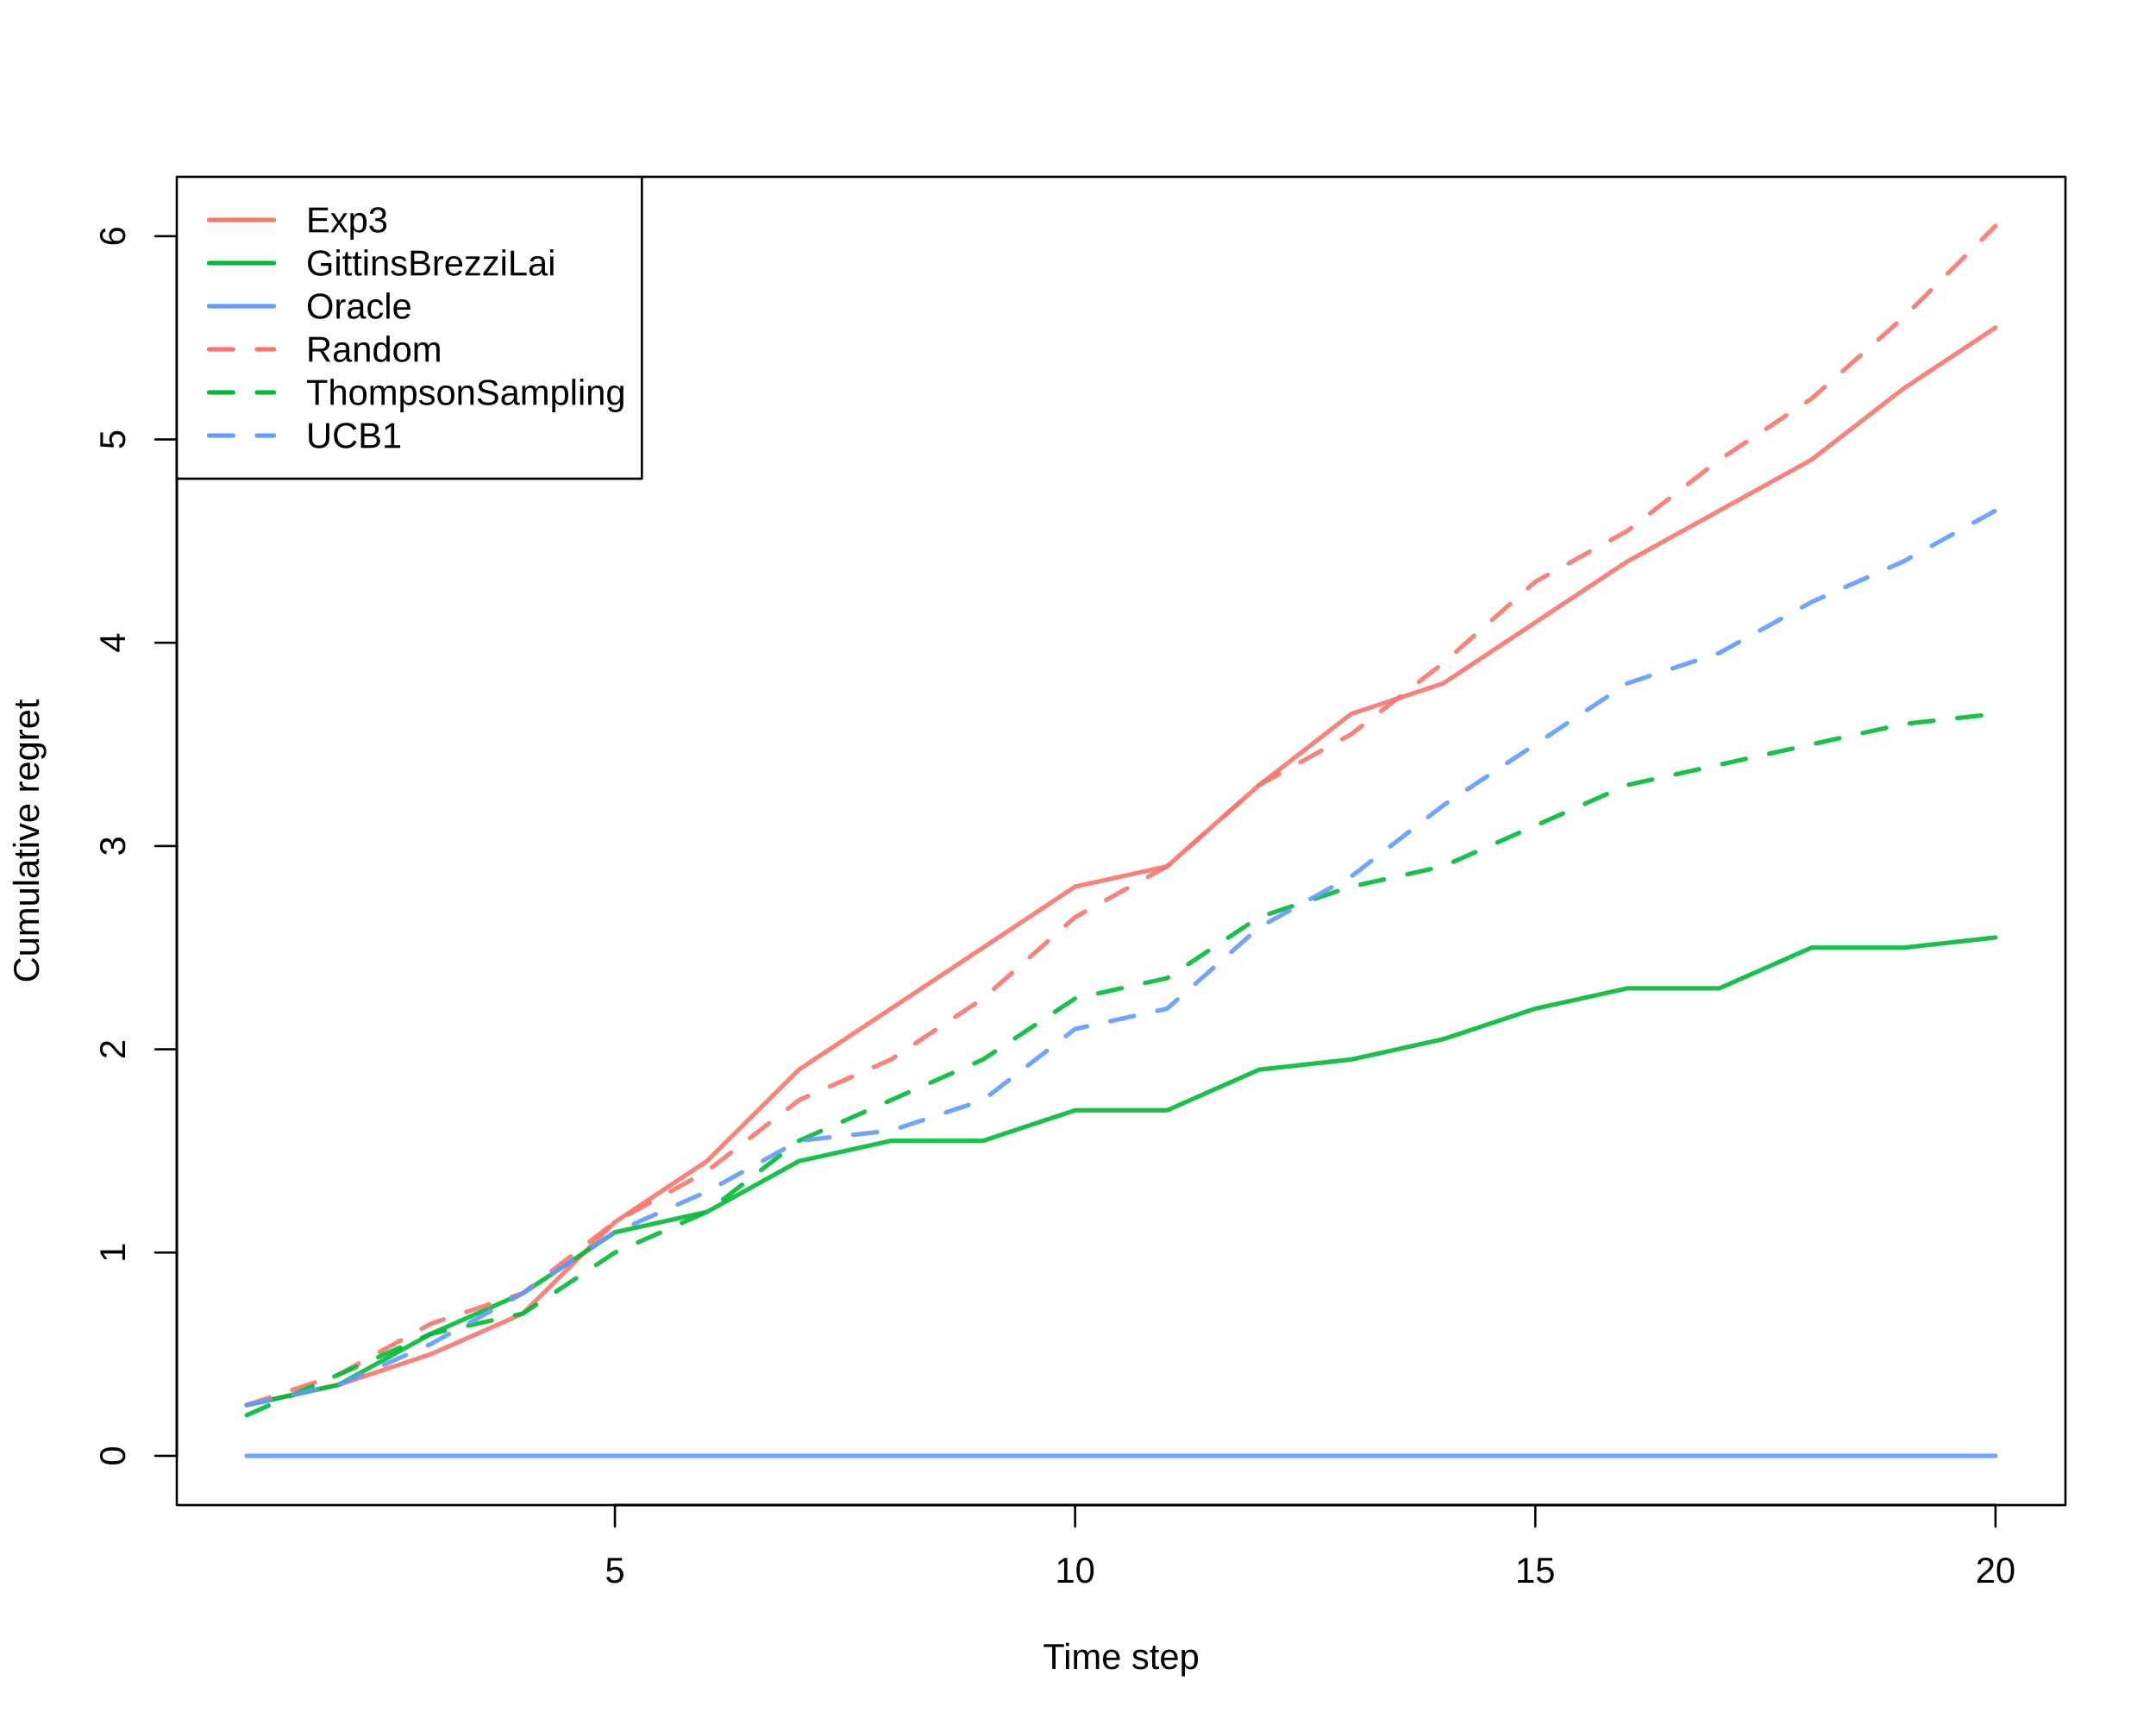
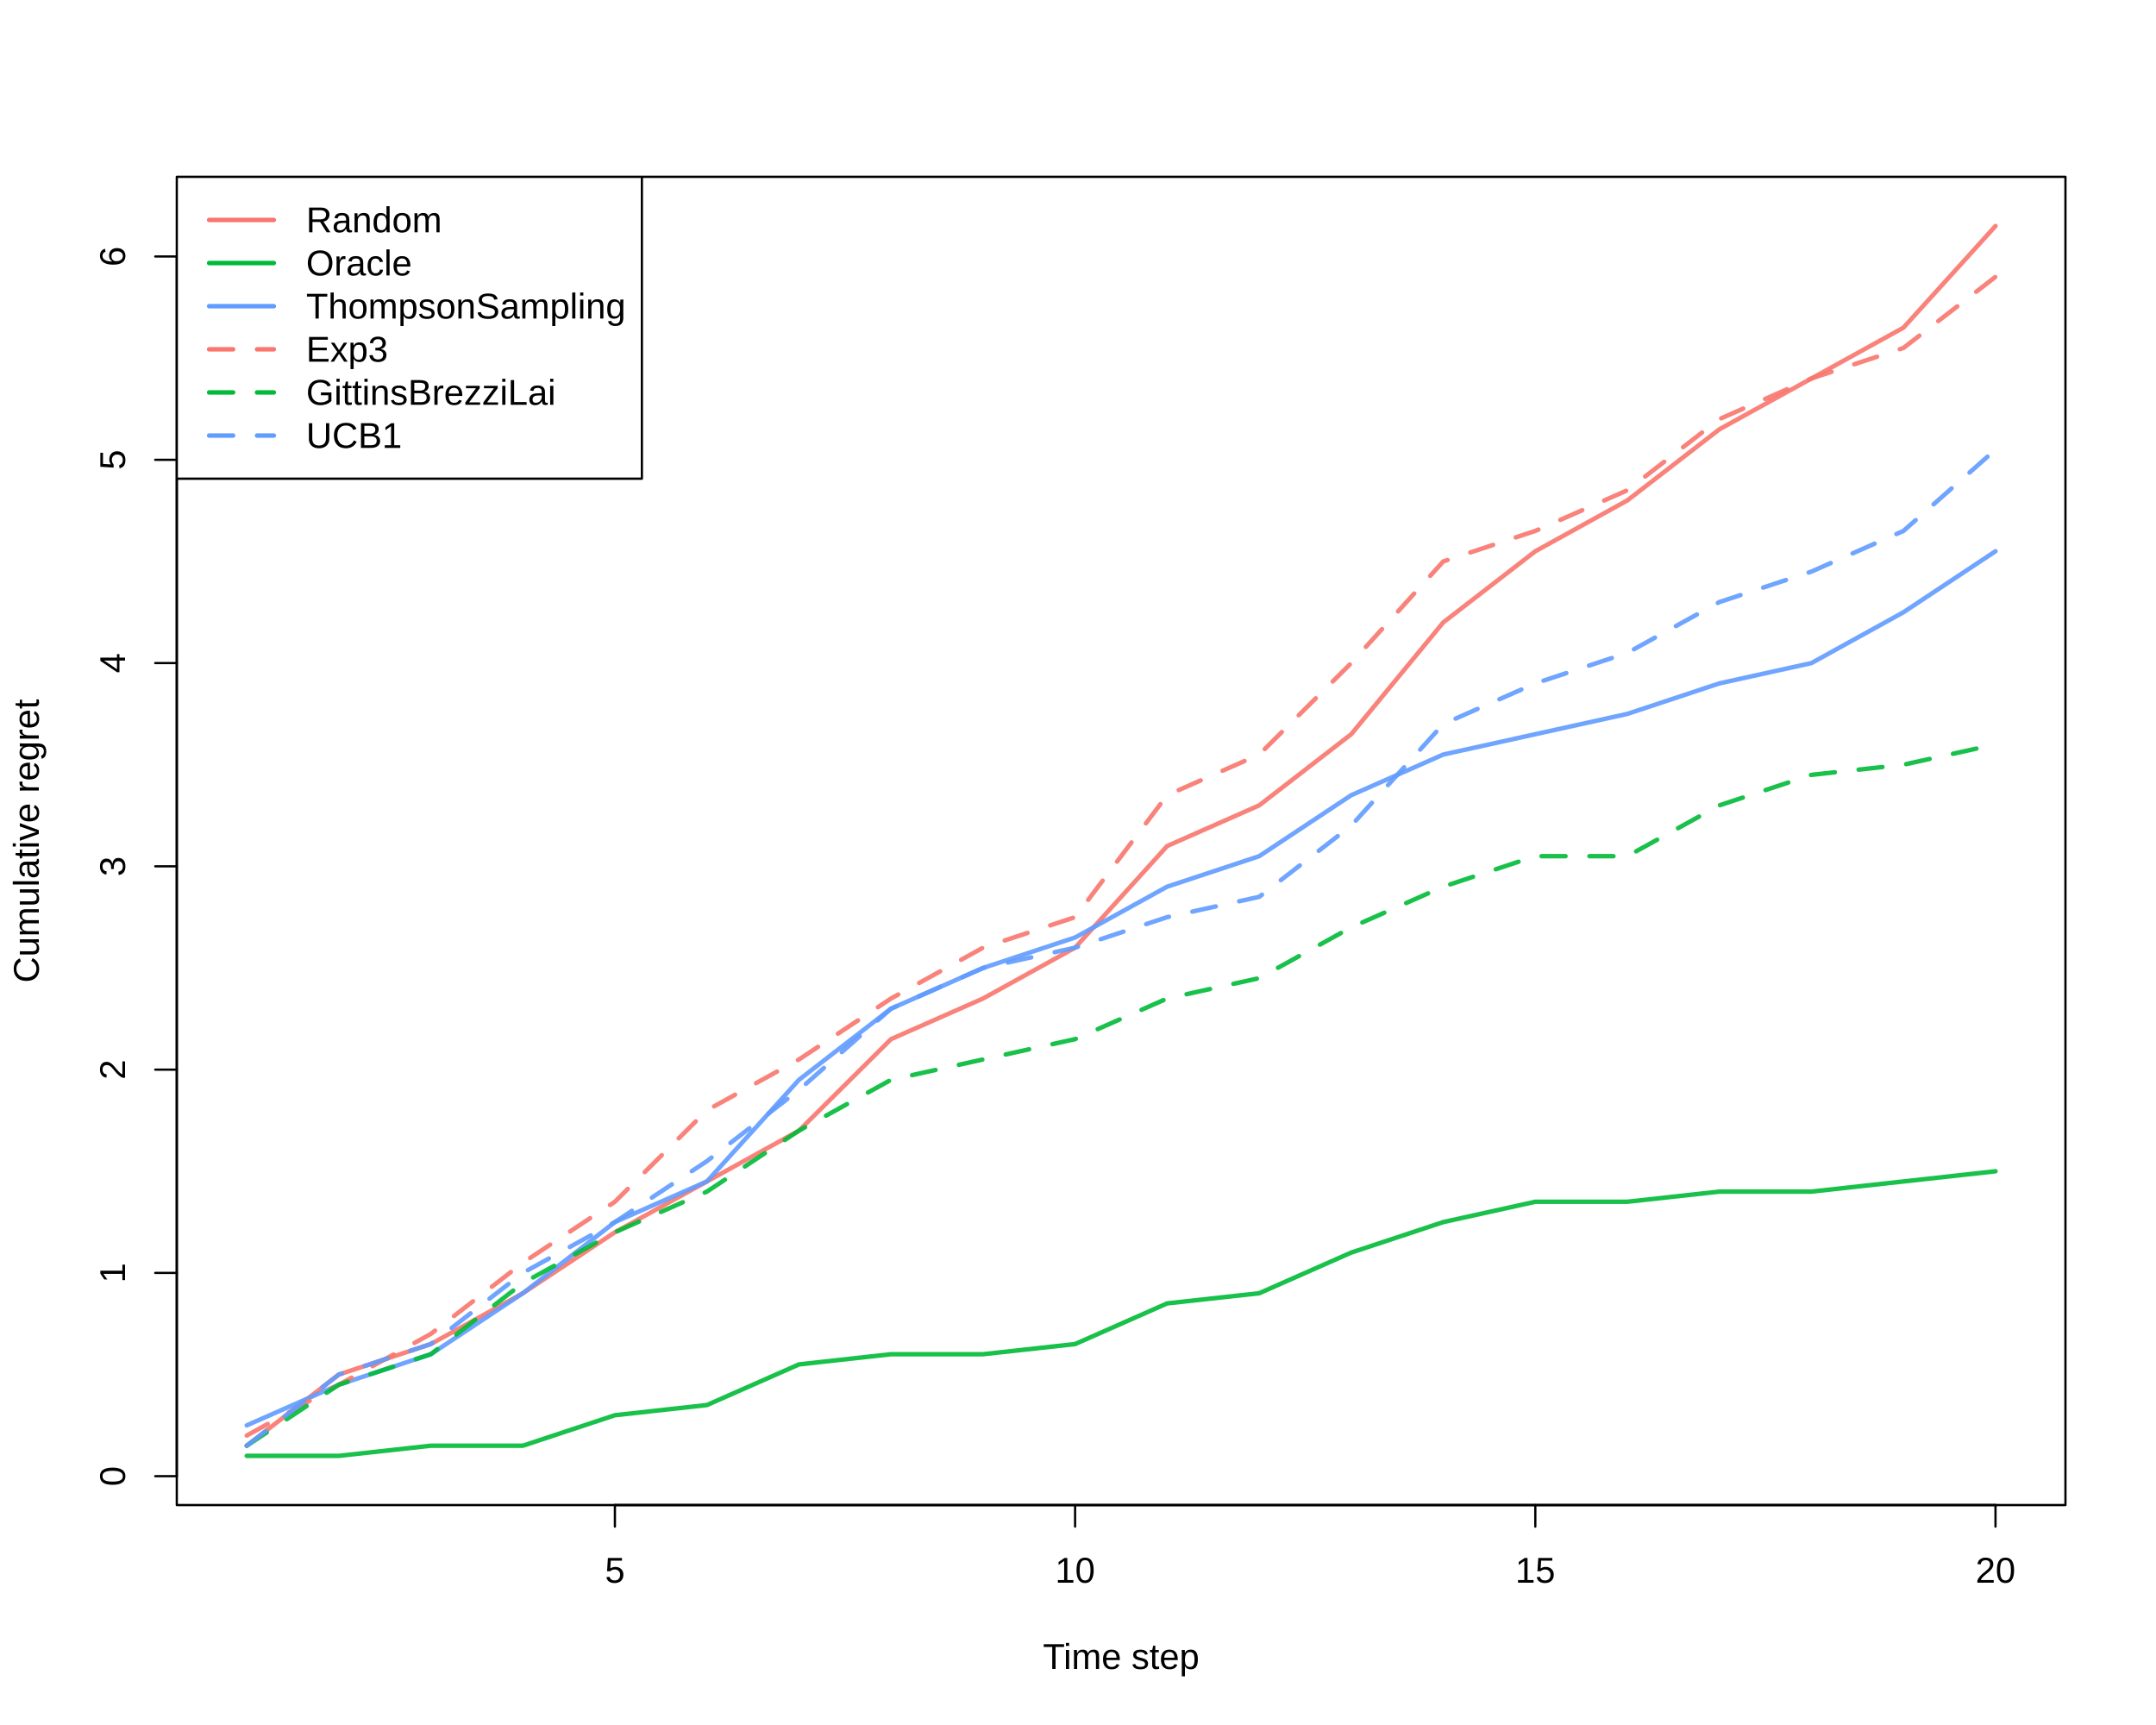
<svg xmlns="http://www.w3.org/2000/svg" viewBox="0 0 720.00 576.00">
  <defs>
    <style type="text/css">
    line, polyline, polygon, path, rect, circle {
      fill: none;
      stroke: #000000;
      stroke-linecap: round;
      stroke-linejoin: round;
      stroke-miterlimit: 10.00;
    }
  </style>
  </defs>
  <rect width="100%" height="100%" style="stroke: none; fill: #FFFFFF;" />
  <defs>
    <clipPath id="cpNTkuMDR8Njg5Ljc2fDUwMi41Nnw1OS4wNA==">
      <rect x="59.04" y="59.04" width="630.72" height="443.52" />
    </clipPath>
  </defs>
-   <polyline points="82.40,469.16 113.14,462.38 143.87,452.19 174.61,438.62 205.35,408.07 236.08,387.71 266.82,357.16 297.56,336.80 328.29,316.44 359.03,296.07 389.77,289.28 420.51,262.13 451.24,238.38 481.98,228.19 512.72,207.83 543.45,187.47 574.19,170.50 604.93,153.53 635.66,129.77 666.40,109.41 " style="stroke-width: 1.50; stroke: #F8766D; stroke-opacity: 0.90;" clip-path="url(#cpNTkuMDR8Njg5Ljc2fDUwMi41Nnw1OS4wNA==)" />
-   <polyline points="82.40,469.16 113.14,462.38 143.87,445.41 174.61,431.83 205.35,411.47 236.08,404.68 266.82,387.71 297.56,380.92 328.29,380.92 359.03,370.74 389.77,370.74 420.51,357.16 451.24,353.77 481.98,346.98 512.72,336.80 543.45,330.01 574.19,330.01 604.93,316.44 635.66,316.44 666.40,313.04 " style="stroke-width: 1.50; stroke: #00BA38; stroke-opacity: 0.90;" clip-path="url(#cpNTkuMDR8Njg5Ljc2fDUwMi41Nnw1OS4wNA==)" />
-   <polyline points="82.40,486.13 113.14,486.13 143.87,486.13 174.61,486.13 205.35,486.13 236.08,486.13 266.82,486.13 297.56,486.13 328.29,486.13 359.03,486.13 389.77,486.13 420.51,486.13 451.24,486.13 481.98,486.13 512.72,486.13 543.45,486.13 574.19,486.13 604.93,486.13 635.66,486.13 666.40,486.13 " style="stroke-width: 1.50; stroke: #619CFF; stroke-opacity: 0.90;" clip-path="url(#cpNTkuMDR8Njg5Ljc2fDUwMi41Nnw1OS4wNA==)" />
-   <polyline points="82.40,469.16 113.14,458.98 143.87,442.01 174.61,431.83 205.35,408.07 236.08,391.10 266.82,367.35 297.56,353.77 328.29,333.41 359.03,306.25 389.77,289.28 420.51,262.13 451.24,245.16 481.98,221.41 512.72,194.25 543.45,177.28 574.19,153.53 604.93,133.16 635.66,106.01 666.40,75.47 " style="stroke-width: 1.50; stroke: #F8766D; stroke-opacity: 0.90; stroke-dasharray: 8.00,8.00;" clip-path="url(#cpNTkuMDR8Njg5Ljc2fDUwMi41Nnw1OS4wNA==)" />
-   <polyline points="82.40,472.56 113.14,458.98 143.87,445.41 174.61,438.62 205.35,418.25 236.08,404.68 266.82,380.92 297.56,367.35 328.29,353.77 359.03,333.41 389.77,326.62 420.51,306.25 451.24,296.07 481.98,289.28 512.72,275.71 543.45,262.13 574.19,255.35 604.93,248.56 635.66,241.77 666.40,238.38 " style="stroke-width: 1.50; stroke: #00BA38; stroke-opacity: 0.90; stroke-dasharray: 8.00,8.00;" clip-path="url(#cpNTkuMDR8Njg5Ljc2fDUwMi41Nnw1OS4wNA==)" />
-   <polyline points="82.40,469.16 113.14,462.38 143.87,448.80 174.61,431.83 205.35,411.47 236.08,397.89 266.82,380.92 297.56,377.53 328.29,367.35 359.03,343.59 389.77,336.80 420.51,309.65 451.24,292.68 481.98,268.92 512.72,248.56 543.45,228.19 574.19,218.01 604.93,201.04 635.66,187.47 666.40,170.50 " style="stroke-width: 1.50; stroke: #619CFF; stroke-opacity: 0.90; stroke-dasharray: 8.00,8.00;" clip-path="url(#cpNTkuMDR8Njg5Ljc2fDUwMi41Nnw1OS4wNA==)" />
+   <polyline points="82.40,482.74 113.14,458.98 143.87,448.80 174.61,431.83 205.35,411.47 236.08,394.50 266.82,377.53 297.56,346.98 328.29,333.41 359.03,316.44 389.77,282.50 420.51,268.92 451.24,245.16 481.98,207.83 512.72,184.07 543.45,167.10 574.19,143.35 604.93,126.38 635.66,109.41 666.40,75.47 " style="stroke-width: 1.50; stroke: #F8766D; stroke-opacity: 0.90;" clip-path="url(#cpNTkuMDR8Njg5Ljc2fDUwMi41Nnw1OS4wNA==)" />
+   <polyline points="82.40,486.13 113.14,486.13 143.87,482.74 174.61,482.74 205.35,472.56 236.08,469.16 266.82,455.59 297.56,452.19 328.29,452.19 359.03,448.80 389.77,435.22 420.51,431.83 451.24,418.25 481.98,408.07 512.72,401.28 543.45,401.28 574.19,397.89 604.93,397.89 635.66,394.50 666.40,391.10 " style="stroke-width: 1.50; stroke: #00BA38; stroke-opacity: 0.90;" clip-path="url(#cpNTkuMDR8Njg5Ljc2fDUwMi41Nnw1OS4wNA==)" />
+   <polyline points="82.40,475.95 113.14,462.38 143.87,452.19 174.61,431.83 205.35,408.07 236.08,394.50 266.82,360.56 297.56,336.80 328.29,323.22 359.03,313.04 389.77,296.07 420.51,285.89 451.24,265.53 481.98,251.95 512.72,245.16 543.45,238.38 574.19,228.19 604.93,221.41 635.66,204.44 666.40,184.07 " style="stroke-width: 1.50; stroke: #619CFF; stroke-opacity: 0.90;" clip-path="url(#cpNTkuMDR8Njg5Ljc2fDUwMi41Nnw1OS4wNA==)" />
+   <polyline points="82.40,479.35 113.14,462.38 143.87,445.41 174.61,421.65 205.35,401.28 236.08,370.74 266.82,353.77 297.56,333.41 328.29,316.44 359.03,306.25 389.77,265.53 420.51,251.95 451.24,221.41 481.98,187.47 512.72,177.28 543.45,163.71 574.19,139.95 604.93,126.38 635.66,116.19 666.40,92.44 " style="stroke-width: 1.50; stroke: #F8766D; stroke-opacity: 0.90; stroke-dasharray: 8.00,8.00;" clip-path="url(#cpNTkuMDR8Njg5Ljc2fDUwMi41Nnw1OS4wNA==)" />
+   <polyline points="82.40,482.74 113.14,462.38 143.87,452.19 174.61,428.44 205.35,411.47 236.08,397.89 266.82,377.53 297.56,360.56 328.29,353.77 359.03,346.98 389.77,333.41 420.51,326.62 451.24,309.65 481.98,296.07 512.72,285.89 543.45,285.89 574.19,268.92 604.93,258.74 635.66,255.35 666.40,248.56 " style="stroke-width: 1.50; stroke: #00BA38; stroke-opacity: 0.90; stroke-dasharray: 8.00,8.00;" clip-path="url(#cpNTkuMDR8Njg5Ljc2fDUwMi41Nnw1OS4wNA==)" />
+   <polyline points="82.40,482.74 113.14,458.98 143.87,448.80 174.61,425.04 205.35,408.07 236.08,387.71 266.82,363.95 297.56,336.80 328.29,323.22 359.03,316.44 389.77,306.25 420.51,299.47 451.24,275.71 481.98,241.77 512.72,228.19 543.45,218.01 574.19,201.04 604.93,190.86 635.66,177.28 666.40,150.13 " style="stroke-width: 1.50; stroke: #619CFF; stroke-opacity: 0.90; stroke-dasharray: 8.00,8.00;" clip-path="url(#cpNTkuMDR8Njg5Ljc2fDUwMi41Nnw1OS4wNA==)" />
  <defs>
    <clipPath id="cpMC4wMHw3MjAuMDB8NTc2LjAwfDAuMDA=">
      <rect x="0.00" y="0.00" width="720.00" height="576.00" />
    </clipPath>
  </defs>
  <line x1="205.35" y1="502.56" x2="666.40" y2="502.56" style="stroke-width: 0.75;" clip-path="url(#cpMC4wMHw3MjAuMDB8NTc2LjAwfDAuMDA=)" />
  <line x1="205.35" y1="502.56" x2="205.35" y2="509.76" style="stroke-width: 0.75;" clip-path="url(#cpMC4wMHw3MjAuMDB8NTc2LjAwfDAuMDA=)" />
  <line x1="359.03" y1="502.56" x2="359.03" y2="509.76" style="stroke-width: 0.75;" clip-path="url(#cpMC4wMHw3MjAuMDB8NTc2LjAwfDAuMDA=)" />
  <line x1="512.72" y1="502.56" x2="512.72" y2="509.76" style="stroke-width: 0.75;" clip-path="url(#cpMC4wMHw3MjAuMDB8NTc2LjAwfDAuMDA=)" />
  <line x1="666.40" y1="502.56" x2="666.40" y2="509.76" style="stroke-width: 0.75;" clip-path="url(#cpMC4wMHw3MjAuMDB8NTc2LjAwfDAuMDA=)" />
  <g clip-path="url(#cpMC4wMHw3MjAuMDB8NTc2LjAwfDAuMDA=)">
    <text x="202.01" y="528.48" style="font-size: 12.00px; font-family: Liberation Sans;" textLength="6.67px" lengthAdjust="spacingAndGlyphs">5</text>
  </g>
  <g clip-path="url(#cpMC4wMHw3MjAuMDB8NTc2LjAwfDAuMDA=)">
    <text x="352.36" y="528.48" style="font-size: 12.00px; font-family: Liberation Sans;" textLength="13.34px" lengthAdjust="spacingAndGlyphs">10</text>
  </g>
  <g clip-path="url(#cpMC4wMHw3MjAuMDB8NTc2LjAwfDAuMDA=)">
    <text x="506.04" y="528.48" style="font-size: 12.00px; font-family: Liberation Sans;" textLength="13.34px" lengthAdjust="spacingAndGlyphs">15</text>
  </g>
  <g clip-path="url(#cpMC4wMHw3MjAuMDB8NTc2LjAwfDAuMDA=)">
    <text x="659.73" y="528.48" style="font-size: 12.00px; font-family: Liberation Sans;" textLength="13.34px" lengthAdjust="spacingAndGlyphs">20</text>
  </g>
-   <line x1="59.04" y1="486.13" x2="59.04" y2="78.86" style="stroke-width: 0.75;" clip-path="url(#cpMC4wMHw3MjAuMDB8NTc2LjAwfDAuMDA=)" />
-   <line x1="59.04" y1="486.13" x2="51.84" y2="486.13" style="stroke-width: 0.75;" clip-path="url(#cpMC4wMHw3MjAuMDB8NTc2LjAwfDAuMDA=)" />
-   <line x1="59.04" y1="418.25" x2="51.84" y2="418.25" style="stroke-width: 0.75;" clip-path="url(#cpMC4wMHw3MjAuMDB8NTc2LjAwfDAuMDA=)" />
-   <line x1="59.04" y1="350.38" x2="51.84" y2="350.38" style="stroke-width: 0.75;" clip-path="url(#cpMC4wMHw3MjAuMDB8NTc2LjAwfDAuMDA=)" />
-   <line x1="59.04" y1="282.50" x2="51.84" y2="282.50" style="stroke-width: 0.75;" clip-path="url(#cpMC4wMHw3MjAuMDB8NTc2LjAwfDAuMDA=)" />
-   <line x1="59.04" y1="214.62" x2="51.84" y2="214.62" style="stroke-width: 0.75;" clip-path="url(#cpMC4wMHw3MjAuMDB8NTc2LjAwfDAuMDA=)" />
-   <line x1="59.04" y1="146.74" x2="51.84" y2="146.74" style="stroke-width: 0.75;" clip-path="url(#cpMC4wMHw3MjAuMDB8NTc2LjAwfDAuMDA=)" />
-   <line x1="59.04" y1="78.86" x2="51.84" y2="78.86" style="stroke-width: 0.75;" clip-path="url(#cpMC4wMHw3MjAuMDB8NTc2LjAwfDAuMDA=)" />
+   <line x1="59.04" y1="492.92" x2="59.04" y2="85.65" style="stroke-width: 0.75;" clip-path="url(#cpMC4wMHw3MjAuMDB8NTc2LjAwfDAuMDA=)" />
+   <line x1="59.04" y1="492.92" x2="51.84" y2="492.92" style="stroke-width: 0.75;" clip-path="url(#cpMC4wMHw3MjAuMDB8NTc2LjAwfDAuMDA=)" />
+   <line x1="59.04" y1="425.04" x2="51.84" y2="425.04" style="stroke-width: 0.75;" clip-path="url(#cpMC4wMHw3MjAuMDB8NTc2LjAwfDAuMDA=)" />
+   <line x1="59.04" y1="357.16" x2="51.84" y2="357.16" style="stroke-width: 0.75;" clip-path="url(#cpMC4wMHw3MjAuMDB8NTc2LjAwfDAuMDA=)" />
+   <line x1="59.04" y1="289.28" x2="51.84" y2="289.28" style="stroke-width: 0.75;" clip-path="url(#cpMC4wMHw3MjAuMDB8NTc2LjAwfDAuMDA=)" />
+   <line x1="59.04" y1="221.41" x2="51.84" y2="221.41" style="stroke-width: 0.75;" clip-path="url(#cpMC4wMHw3MjAuMDB8NTc2LjAwfDAuMDA=)" />
+   <line x1="59.04" y1="153.53" x2="51.84" y2="153.53" style="stroke-width: 0.75;" clip-path="url(#cpMC4wMHw3MjAuMDB8NTc2LjAwfDAuMDA=)" />
+   <line x1="59.04" y1="85.65" x2="51.84" y2="85.65" style="stroke-width: 0.75;" clip-path="url(#cpMC4wMHw3MjAuMDB8NTc2LjAwfDAuMDA=)" />
  <g clip-path="url(#cpMC4wMHw3MjAuMDB8NTc2LjAwfDAuMDA=)">
-     <text transform="translate(41.76,489.47) rotate(-90)" style="font-size: 12.00px; font-family: Liberation Sans;" textLength="6.67px" lengthAdjust="spacingAndGlyphs">0</text>
+     <text transform="translate(41.76,496.26) rotate(-90)" style="font-size: 12.00px; font-family: Liberation Sans;" textLength="6.67px" lengthAdjust="spacingAndGlyphs">0</text>
  </g>
  <g clip-path="url(#cpMC4wMHw3MjAuMDB8NTc2LjAwfDAuMDA=)">
-     <text transform="translate(41.76,421.59) rotate(-90)" style="font-size: 12.00px; font-family: Liberation Sans;" textLength="6.67px" lengthAdjust="spacingAndGlyphs">1</text>
+     <text transform="translate(41.76,428.38) rotate(-90)" style="font-size: 12.00px; font-family: Liberation Sans;" textLength="6.67px" lengthAdjust="spacingAndGlyphs">1</text>
  </g>
  <g clip-path="url(#cpMC4wMHw3MjAuMDB8NTc2LjAwfDAuMDA=)">
-     <text transform="translate(41.76,353.71) rotate(-90)" style="font-size: 12.00px; font-family: Liberation Sans;" textLength="6.67px" lengthAdjust="spacingAndGlyphs">2</text>
+     <text transform="translate(41.76,360.50) rotate(-90)" style="font-size: 12.00px; font-family: Liberation Sans;" textLength="6.67px" lengthAdjust="spacingAndGlyphs">2</text>
  </g>
  <g clip-path="url(#cpMC4wMHw3MjAuMDB8NTc2LjAwfDAuMDA=)">
-     <text transform="translate(41.76,285.83) rotate(-90)" style="font-size: 12.00px; font-family: Liberation Sans;" textLength="6.67px" lengthAdjust="spacingAndGlyphs">3</text>
+     <text transform="translate(41.76,292.62) rotate(-90)" style="font-size: 12.00px; font-family: Liberation Sans;" textLength="6.67px" lengthAdjust="spacingAndGlyphs">3</text>
  </g>
  <g clip-path="url(#cpMC4wMHw3MjAuMDB8NTc2LjAwfDAuMDA=)">
-     <text transform="translate(41.76,217.95) rotate(-90)" style="font-size: 12.00px; font-family: Liberation Sans;" textLength="6.67px" lengthAdjust="spacingAndGlyphs">4</text>
+     <text transform="translate(41.76,224.74) rotate(-90)" style="font-size: 12.00px; font-family: Liberation Sans;" textLength="6.67px" lengthAdjust="spacingAndGlyphs">4</text>
  </g>
  <g clip-path="url(#cpMC4wMHw3MjAuMDB8NTc2LjAwfDAuMDA=)">
-     <text transform="translate(41.76,150.08) rotate(-90)" style="font-size: 12.00px; font-family: Liberation Sans;" textLength="6.67px" lengthAdjust="spacingAndGlyphs">5</text>
+     <text transform="translate(41.76,156.86) rotate(-90)" style="font-size: 12.00px; font-family: Liberation Sans;" textLength="6.67px" lengthAdjust="spacingAndGlyphs">5</text>
  </g>
  <g clip-path="url(#cpMC4wMHw3MjAuMDB8NTc2LjAwfDAuMDA=)">
-     <text transform="translate(41.76,82.20) rotate(-90)" style="font-size: 12.00px; font-family: Liberation Sans;" textLength="6.67px" lengthAdjust="spacingAndGlyphs">6</text>
+     <text transform="translate(41.76,88.98) rotate(-90)" style="font-size: 12.00px; font-family: Liberation Sans;" textLength="6.67px" lengthAdjust="spacingAndGlyphs">6</text>
  </g>
  <g clip-path="url(#cpMC4wMHw3MjAuMDB8NTc2LjAwfDAuMDA=)">
    <text x="348.29" y="557.28" style="font-size: 12.00px; font-family: Liberation Sans;" textLength="52.22px" lengthAdjust="spacingAndGlyphs">Time step</text>
  </g>
  <g clip-path="url(#cpMC4wMHw3MjAuMDB8NTc2LjAwfDAuMDA=)">
    <text transform="translate(12.96,328.15) rotate(-90)" style="font-size: 12.00px; font-family: Liberation Sans;" textLength="94.70px" lengthAdjust="spacingAndGlyphs">Cumulative regret</text>
  </g>
  <polyline points="59.04,502.56 689.76,502.56 689.76,59.04 59.04,59.04 59.04,502.56 " style="stroke-width: 0.75;" clip-path="url(#cpMC4wMHw3MjAuMDB8NTc2LjAwfDAuMDA=)" />
  <defs>
    <clipPath id="cpNTkuMDR8Njg5Ljc2fDUwMi41Nnw1OS4wNA==">
      <rect x="59.04" y="59.04" width="630.72" height="443.52" />
    </clipPath>
  </defs>
  <rect x="59.04" y="59.04" width="155.32" height="100.80" style="stroke-width: 0.75; fill: #FFFFFF;" clip-path="url(#cpNTkuMDR8Njg5Ljc2fDUwMi41Nnw1OS4wNA==)" />
  <line x1="69.84" y1="73.44" x2="91.44" y2="73.44" style="stroke-width: 1.50; stroke: #F8766D;" clip-path="url(#cpNTkuMDR8Njg5Ljc2fDUwMi41Nnw1OS4wNA==)" />
  <line x1="69.84" y1="87.84" x2="91.44" y2="87.84" style="stroke-width: 1.50; stroke: #00BA38;" clip-path="url(#cpNTkuMDR8Njg5Ljc2fDUwMi41Nnw1OS4wNA==)" />
  <line x1="69.84" y1="102.24" x2="91.44" y2="102.24" style="stroke-width: 1.50; stroke: #619CFF;" clip-path="url(#cpNTkuMDR8Njg5Ljc2fDUwMi41Nnw1OS4wNA==)" />
  <line x1="69.84" y1="116.64" x2="91.44" y2="116.64" style="stroke-width: 1.50; stroke: #F8766D; stroke-dasharray: 8.00,8.00;" clip-path="url(#cpNTkuMDR8Njg5Ljc2fDUwMi41Nnw1OS4wNA==)" />
  <line x1="69.84" y1="131.04" x2="91.44" y2="131.04" style="stroke-width: 1.50; stroke: #00BA38; stroke-dasharray: 8.00,8.00;" clip-path="url(#cpNTkuMDR8Njg5Ljc2fDUwMi41Nnw1OS4wNA==)" />
  <line x1="69.84" y1="145.44" x2="91.44" y2="145.44" style="stroke-width: 1.50; stroke: #619CFF; stroke-dasharray: 8.00,8.00;" clip-path="url(#cpNTkuMDR8Njg5Ljc2fDUwMi41Nnw1OS4wNA==)" />
  <g clip-path="url(#cpNTkuMDR8Njg5Ljc2fDUwMi41Nnw1OS4wNA==)">
-     <text x="102.24" y="77.56" style="font-size: 12.00px; font-family: Liberation Sans;" textLength="27.34px" lengthAdjust="spacingAndGlyphs">Exp3</text>
+     <text x="102.24" y="77.56" style="font-size: 12.00px; font-family: Liberation Sans;" textLength="45.36px" lengthAdjust="spacingAndGlyphs">Random</text>
  </g>
  <g clip-path="url(#cpNTkuMDR8Njg5Ljc2fDUwMi41Nnw1OS4wNA==)">
-     <text x="102.24" y="91.97" style="font-size: 12.00px; font-family: Liberation Sans;" textLength="83.36px" lengthAdjust="spacingAndGlyphs">GittinsBrezziLai</text>
+     <text x="102.24" y="91.97" style="font-size: 12.00px; font-family: Liberation Sans;" textLength="35.34px" lengthAdjust="spacingAndGlyphs">Oracle</text>
  </g>
  <g clip-path="url(#cpNTkuMDR8Njg5Ljc2fDUwMi41Nnw1OS4wNA==)">
-     <text x="102.24" y="106.37" style="font-size: 12.00px; font-family: Liberation Sans;" textLength="35.34px" lengthAdjust="spacingAndGlyphs">Oracle</text>
+     <text x="102.24" y="106.37" style="font-size: 12.00px; font-family: Liberation Sans;" textLength="106.72px" lengthAdjust="spacingAndGlyphs">ThompsonSampling</text>
  </g>
  <g clip-path="url(#cpNTkuMDR8Njg5Ljc2fDUwMi41Nnw1OS4wNA==)">
-     <text x="102.24" y="120.77" style="font-size: 12.00px; font-family: Liberation Sans;" textLength="45.36px" lengthAdjust="spacingAndGlyphs">Random</text>
+     <text x="102.24" y="120.77" style="font-size: 12.00px; font-family: Liberation Sans;" textLength="27.34px" lengthAdjust="spacingAndGlyphs">Exp3</text>
  </g>
  <g clip-path="url(#cpNTkuMDR8Njg5Ljc2fDUwMi41Nnw1OS4wNA==)">
-     <text x="102.24" y="135.17" style="font-size: 12.00px; font-family: Liberation Sans;" textLength="106.72px" lengthAdjust="spacingAndGlyphs">ThompsonSampling</text>
+     <text x="102.24" y="135.17" style="font-size: 12.00px; font-family: Liberation Sans;" textLength="83.36px" lengthAdjust="spacingAndGlyphs">GittinsBrezziLai</text>
  </g>
  <g clip-path="url(#cpNTkuMDR8Njg5Ljc2fDUwMi41Nnw1OS4wNA==)">
    <text x="102.24" y="149.56" style="font-size: 12.00px; font-family: Liberation Sans;" textLength="32.02px" lengthAdjust="spacingAndGlyphs">UCB1</text>
  </g>
</svg>
